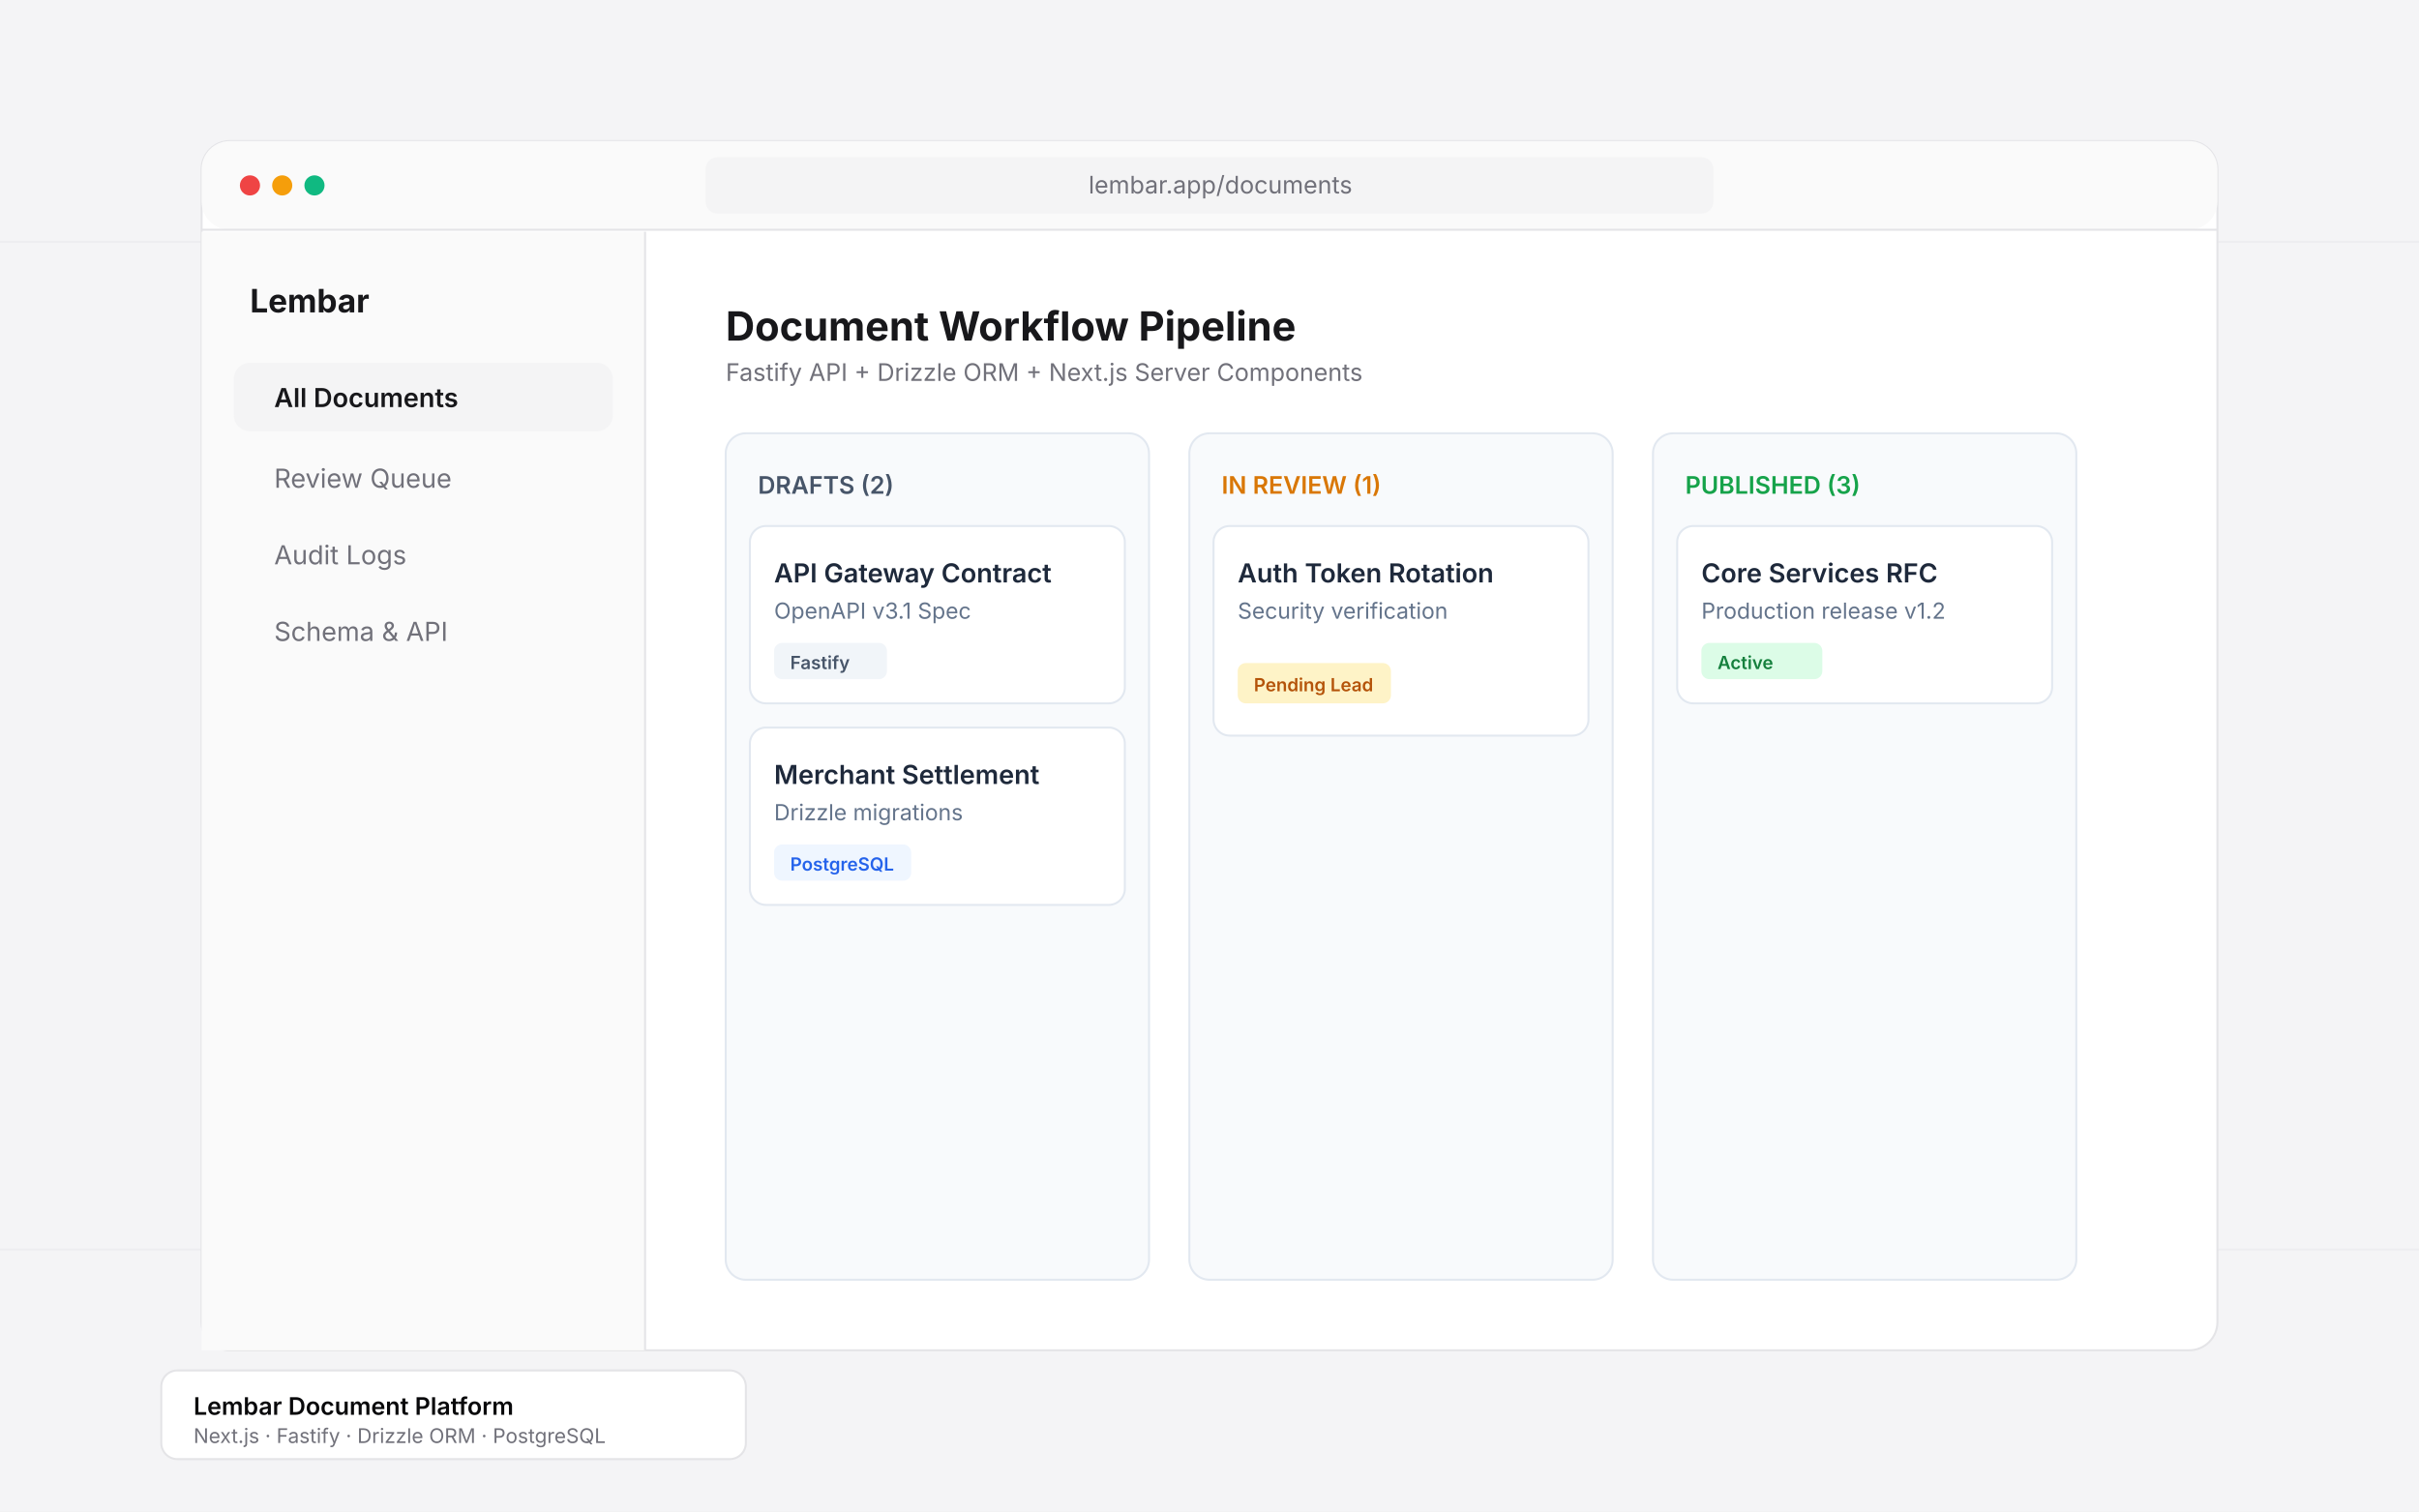
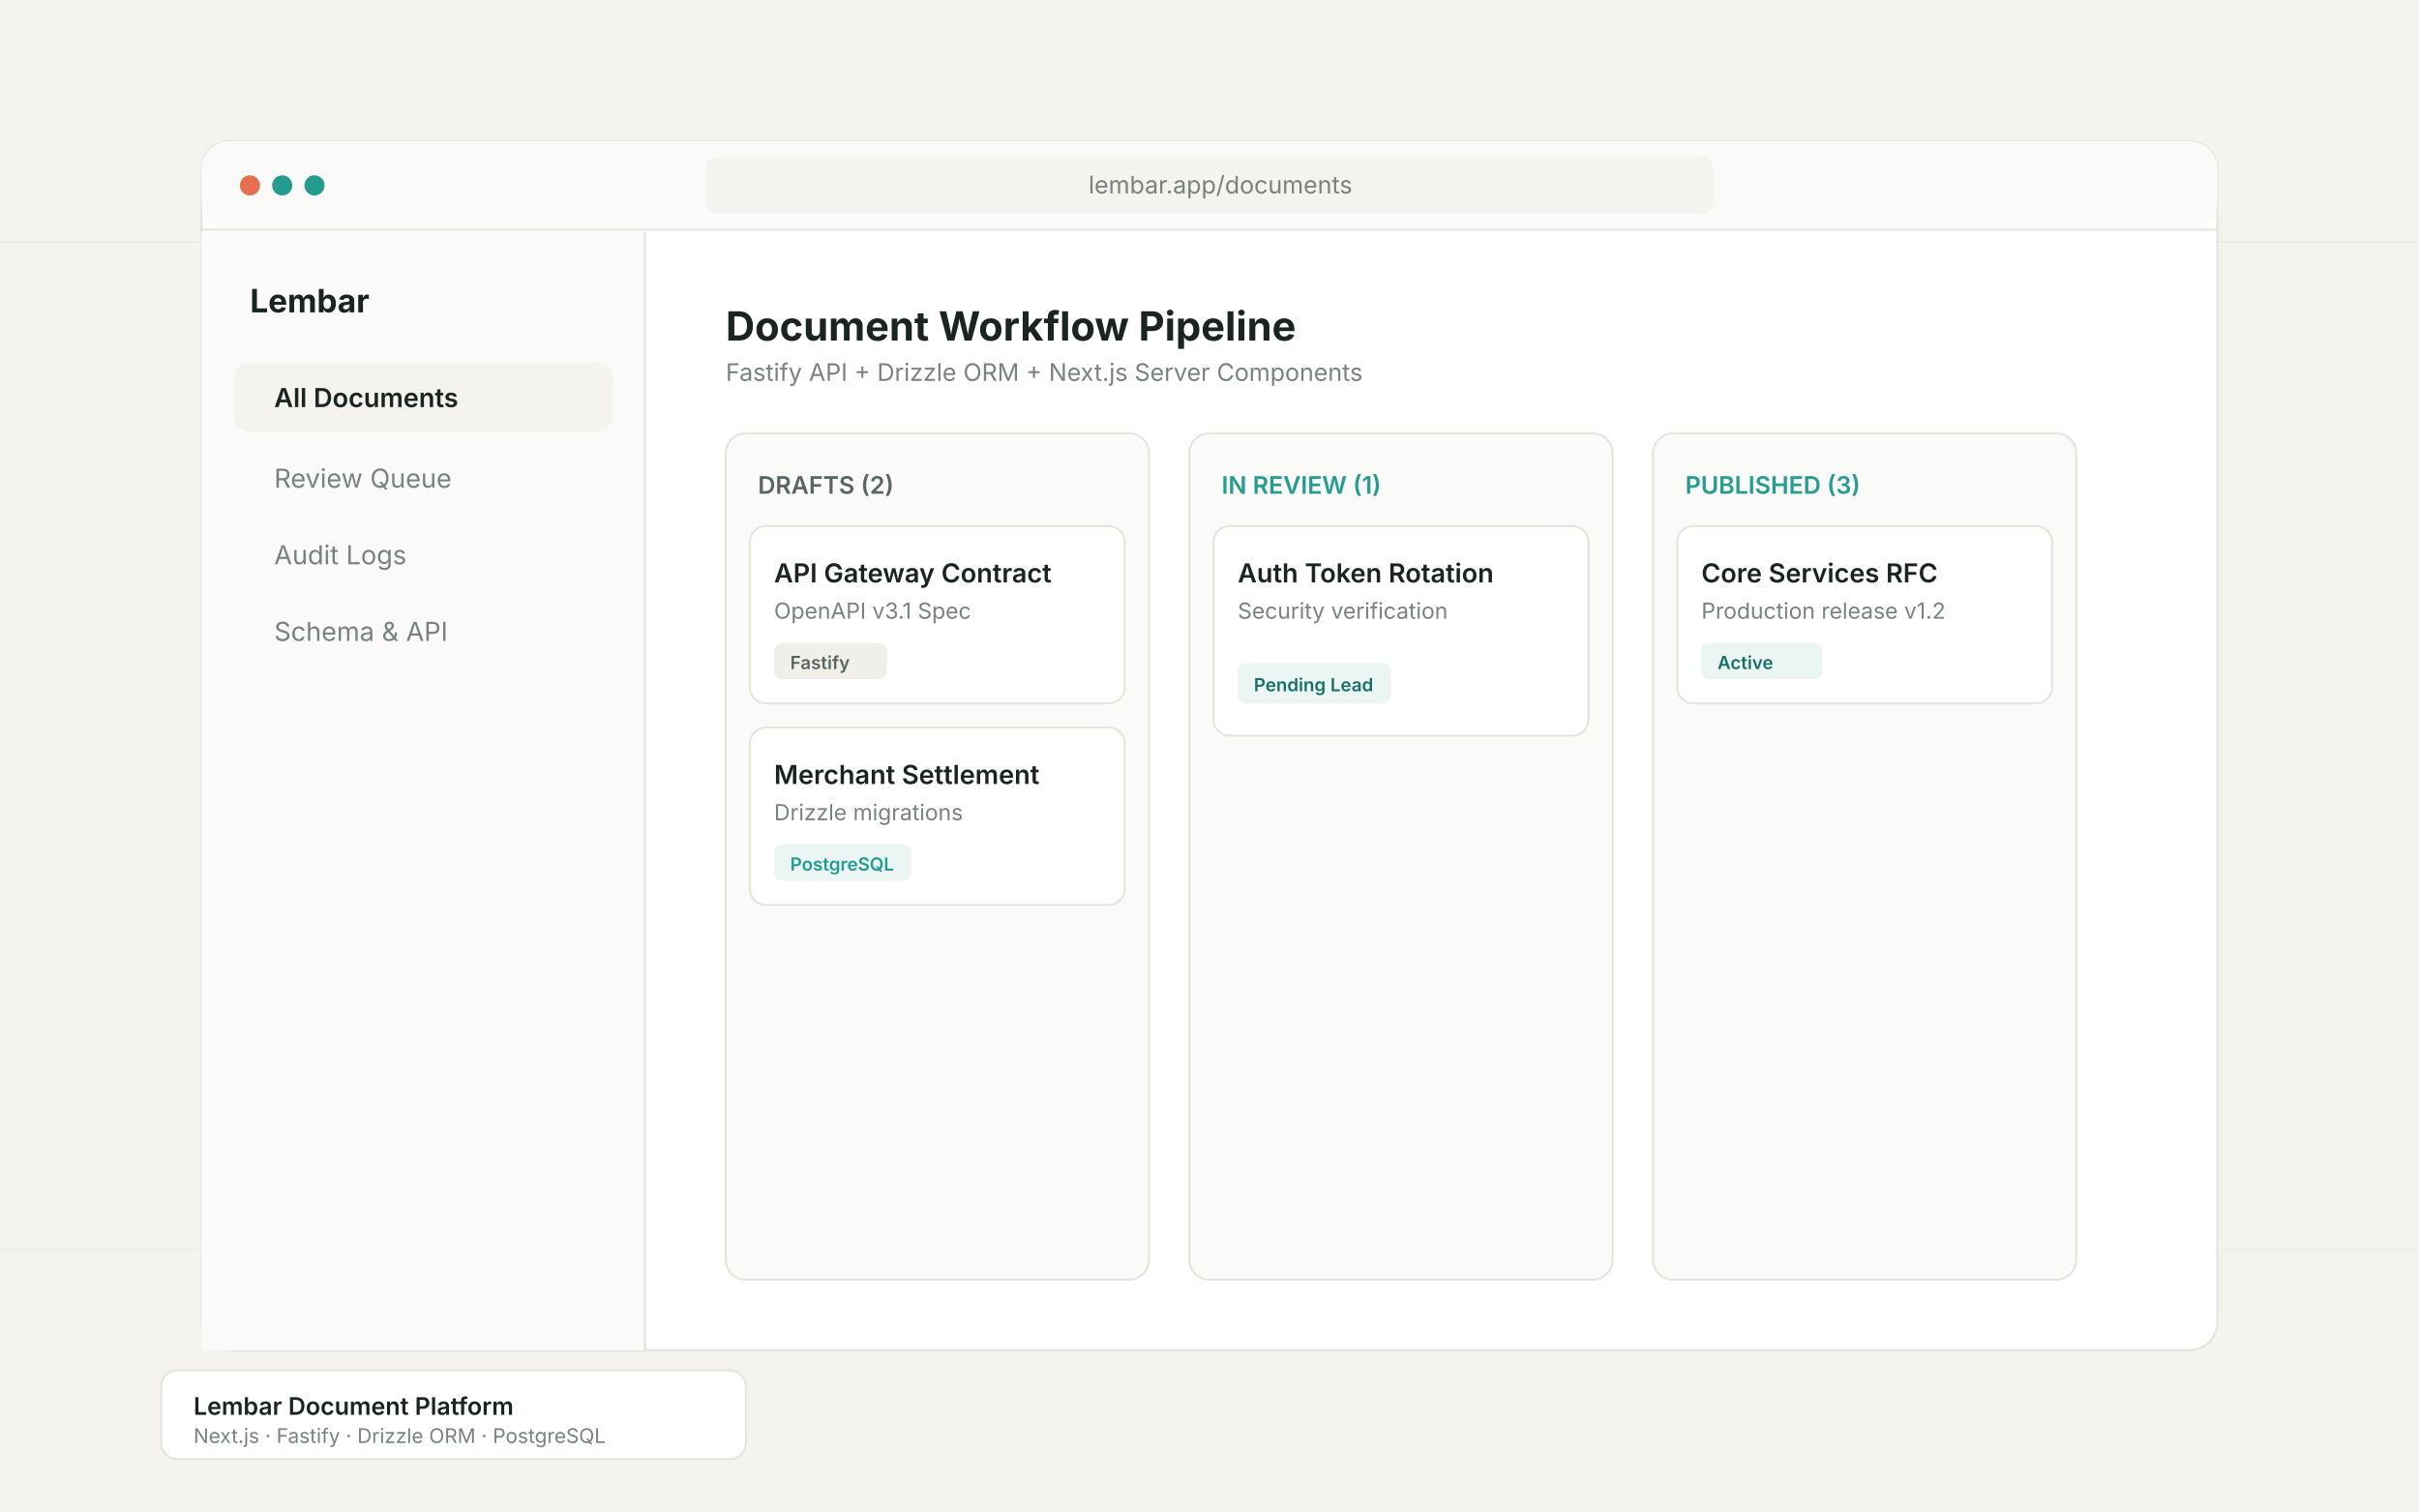
<svg xmlns="http://www.w3.org/2000/svg" width="1200" height="750" viewBox="0 0 1200 750" fill="none">
-   <rect width="1200" height="750" fill="#F4F4F6" />
+   <rect width="1200" height="750" fill="#f4f3ee" />
  <g opacity="0.4">
-     <line x1="0" y1="120" x2="1200" y2="120" stroke="#E4E4E7" stroke-width="1" />
-     <line x1="0" y1="620" x2="1200" y2="620" stroke="#E4E4E7" stroke-width="1" />
+     <line x1="0" y1="120" x2="1200" y2="120" stroke="#e5e3dc" stroke-width="1" />
+     <line x1="0" y1="620" x2="1200" y2="620" stroke="#e5e3dc" stroke-width="1" />
  </g>
  <g transform="translate(100, 70)">
-     <rect width="1000" height="600" rx="14" fill="#FFFFFF" stroke="#E4E4E7" stroke-width="1" />
-     <rect width="1000" height="44" rx="14" fill="#FAFAFA" />
-     <line x1="0" y1="44" x2="1000" y2="44" stroke="#E4E4E7" stroke-width="1" />
-     <circle cx="24" cy="22" r="5" fill="#EF4444" />
-     <circle cx="40" cy="22" r="5" fill="#F59E0B" />
-     <circle cx="56" cy="22" r="5" fill="#10B981" />
-     <rect x="250" y="8" width="500" height="28" rx="6" fill="#F4F4F5" />
-     <text x="440" y="26" fill="#71717A" font-family="-apple-system, sans-serif" font-size="12">lembar.app/documents</text>
-     <rect x="0" y="45" width="220" height="555" fill="#FAFAFA" />
-     <line x1="220" y1="45" x2="220" y2="600" stroke="#E4E4E7" stroke-width="1" />
-     <text x="24" y="85" fill="#18181B" font-family="-apple-system, sans-serif" font-size="16" font-weight="700">Lembar</text>
-     <rect x="16" y="110" width="188" height="34" rx="8" fill="#F4F4F5" />
-     <text x="36" y="132" fill="#18181B" font-family="-apple-system, sans-serif" font-size="13" font-weight="600">All Documents</text>
-     <text x="36" y="172" fill="#71717A" font-family="-apple-system, sans-serif" font-size="13">Review Queue</text>
-     <text x="36" y="210" fill="#71717A" font-family="-apple-system, sans-serif" font-size="13">Audit Logs</text>
-     <text x="36" y="248" fill="#71717A" font-family="-apple-system, sans-serif" font-size="13">Schema &amp; API</text>
+     <rect width="1000" height="600" rx="14" fill="#ffffff" stroke="#e5e3dc" stroke-width="1" />
+     <rect width="1000" height="44" rx="14" fill="#fafaf9" />
+     <line x1="0" y1="44" x2="1000" y2="44" stroke="#e5e3dc" stroke-width="1" />
+     <circle cx="24" cy="22" r="5" fill="#e76f51" />
+     <circle cx="40" cy="22" r="5" fill="#249d8f" />
+     <circle cx="56" cy="22" r="5" fill="#249d8f" />
+     <rect x="250" y="8" width="500" height="28" rx="6" fill="#f4f3ee" />
+     <text x="440" y="26" fill="#78827f" font-family="-apple-system, sans-serif" font-size="12">lembar.app/documents</text>
+     <rect x="0" y="45" width="220" height="555" fill="#fafaf9" />
+     <line x1="220" y1="45" x2="220" y2="600" stroke="#e5e3dc" stroke-width="1" />
+     <text x="24" y="85" fill="#1a2421" font-family="-apple-system, sans-serif" font-size="16" font-weight="700">Lembar</text>
+     <rect x="16" y="110" width="188" height="34" rx="8" fill="#f4f3ee" />
+     <text x="36" y="132" fill="#1a2421" font-family="-apple-system, sans-serif" font-size="13" font-weight="600">All Documents</text>
+     <text x="36" y="172" fill="#78827f" font-family="-apple-system, sans-serif" font-size="13">Review Queue</text>
+     <text x="36" y="210" fill="#78827f" font-family="-apple-system, sans-serif" font-size="13">Audit Logs</text>
+     <text x="36" y="248" fill="#78827f" font-family="-apple-system, sans-serif" font-size="13">Schema &amp; API</text>
    <g transform="translate(260, 75)">
-       <text x="0" y="24" fill="#18181B" font-family="-apple-system, sans-serif" font-size="20" font-weight="700">Document Workflow Pipeline</text>
-       <text x="0" y="44" fill="#71717A" font-family="-apple-system, sans-serif" font-size="12">Fastify API + Drizzle ORM + Next.js Server Components</text>
+       <text x="0" y="24" fill="#1a2421" font-family="-apple-system, sans-serif" font-size="20" font-weight="700">Document Workflow Pipeline</text>
+       <text x="0" y="44" fill="#78827f" font-family="-apple-system, sans-serif" font-size="12">Fastify API + Drizzle ORM + Next.js Server Components</text>
      <g transform="translate(0, 70)">
-         <rect width="210" height="420" rx="10" fill="#F8FAFC" stroke="#E2E8F0" />
-         <text x="16" y="30" fill="#475569" font-family="-apple-system, sans-serif" font-size="12" font-weight="600">DRAFTS (2)</text>
-         <rect x="12" y="46" width="186" height="88" rx="8" fill="#FFFFFF" stroke="#E2E8F0" />
-         <text x="24" y="74" fill="#1E293B" font-family="-apple-system, sans-serif" font-size="13" font-weight="600">API Gateway Contract</text>
-         <text x="24" y="92" fill="#64748B" font-family="-apple-system, sans-serif" font-size="11">OpenAPI v3.1 Spec</text>
-         <rect x="24" y="104" width="56" height="18" rx="4" fill="#F1F5F9" />
-         <text x="32" y="117" fill="#475569" font-family="-apple-system, sans-serif" font-size="9" font-weight="600">Fastify</text>
-         <rect x="12" y="146" width="186" height="88" rx="8" fill="#FFFFFF" stroke="#E2E8F0" />
-         <text x="24" y="174" fill="#1E293B" font-family="-apple-system, sans-serif" font-size="13" font-weight="600">Merchant Settlement</text>
-         <text x="24" y="192" fill="#64748B" font-family="-apple-system, sans-serif" font-size="11">Drizzle migrations</text>
-         <rect x="24" y="204" width="68" height="18" rx="4" fill="#EFF6FF" />
-         <text x="32" y="217" fill="#2563EB" font-family="-apple-system, sans-serif" font-size="9" font-weight="600">PostgreSQL</text>
+         <rect width="210" height="420" rx="10" fill="#fafaf9" stroke="#e5e3dc" />
+         <text x="16" y="30" fill="#5a6663" font-family="-apple-system, sans-serif" font-size="12" font-weight="600">DRAFTS (2)</text>
+         <rect x="12" y="46" width="186" height="88" rx="8" fill="#ffffff" stroke="#e5e3dc" />
+         <text x="24" y="74" fill="#1a2421" font-family="-apple-system, sans-serif" font-size="13" font-weight="600">API Gateway Contract</text>
+         <text x="24" y="92" fill="#78827f" font-family="-apple-system, sans-serif" font-size="11">OpenAPI v3.1 Spec</text>
+         <rect x="24" y="104" width="56" height="18" rx="4" fill="#f0efea" />
+         <text x="32" y="117" fill="#5a6663" font-family="-apple-system, sans-serif" font-size="9" font-weight="600">Fastify</text>
+         <rect x="12" y="146" width="186" height="88" rx="8" fill="#ffffff" stroke="#e5e3dc" />
+         <text x="24" y="174" fill="#1a2421" font-family="-apple-system, sans-serif" font-size="13" font-weight="600">Merchant Settlement</text>
+         <text x="24" y="192" fill="#78827f" font-family="-apple-system, sans-serif" font-size="11">Drizzle migrations</text>
+         <rect x="24" y="204" width="68" height="18" rx="4" fill="#eaf5f4" />
+         <text x="32" y="217" fill="#249d8f" font-family="-apple-system, sans-serif" font-size="9" font-weight="600">PostgreSQL</text>
      </g>
      <g transform="translate(230, 70)">
-         <rect width="210" height="420" rx="10" fill="#F8FAFC" stroke="#E2E8F0" />
-         <text x="16" y="30" fill="#D97706" font-family="-apple-system, sans-serif" font-size="12" font-weight="600">IN REVIEW (1)</text>
-         <rect x="12" y="46" width="186" height="104" rx="8" fill="#FFFFFF" stroke="#E2E8F0" />
-         <text x="24" y="74" fill="#1E293B" font-family="-apple-system, sans-serif" font-size="13" font-weight="600">Auth Token Rotation</text>
-         <text x="24" y="92" fill="#64748B" font-family="-apple-system, sans-serif" font-size="11">Security verification</text>
-         <rect x="24" y="114" width="76" height="20" rx="4" fill="#FEF3C7" />
-         <text x="32" y="128" fill="#B45309" font-family="-apple-system, sans-serif" font-size="9" font-weight="600">Pending Lead</text>
+         <rect width="210" height="420" rx="10" fill="#fafaf9" stroke="#e5e3dc" />
+         <text x="16" y="30" fill="#249d8f" font-family="-apple-system, sans-serif" font-size="12" font-weight="600">IN REVIEW (1)</text>
+         <rect x="12" y="46" width="186" height="104" rx="8" fill="#ffffff" stroke="#e5e3dc" />
+         <text x="24" y="74" fill="#1a2421" font-family="-apple-system, sans-serif" font-size="13" font-weight="600">Auth Token Rotation</text>
+         <text x="24" y="92" fill="#78827f" font-family="-apple-system, sans-serif" font-size="11">Security verification</text>
+         <rect x="24" y="114" width="76" height="20" rx="4" fill="#eaf5f4" />
+         <text x="32" y="128" fill="#1a6f65" font-family="-apple-system, sans-serif" font-size="9" font-weight="600">Pending Lead</text>
      </g>
      <g transform="translate(460, 70)">
-         <rect width="210" height="420" rx="10" fill="#F8FAFC" stroke="#E2E8F0" />
-         <text x="16" y="30" fill="#16A34A" font-family="-apple-system, sans-serif" font-size="12" font-weight="600">PUBLISHED (3)</text>
-         <rect x="12" y="46" width="186" height="88" rx="8" fill="#FFFFFF" stroke="#E2E8F0" />
-         <text x="24" y="74" fill="#1E293B" font-family="-apple-system, sans-serif" font-size="13" font-weight="600">Core Services RFC</text>
-         <text x="24" y="92" fill="#64748B" font-family="-apple-system, sans-serif" font-size="11">Production release v1.2</text>
-         <rect x="24" y="104" width="60" height="18" rx="4" fill="#DCFCE7" />
-         <text x="32" y="117" fill="#15803D" font-family="-apple-system, sans-serif" font-size="9" font-weight="600">Active</text>
+         <rect width="210" height="420" rx="10" fill="#fafaf9" stroke="#e5e3dc" />
+         <text x="16" y="30" fill="#249d8f" font-family="-apple-system, sans-serif" font-size="12" font-weight="600">PUBLISHED (3)</text>
+         <rect x="12" y="46" width="186" height="88" rx="8" fill="#ffffff" stroke="#e5e3dc" />
+         <text x="24" y="74" fill="#1a2421" font-family="-apple-system, sans-serif" font-size="13" font-weight="600">Core Services RFC</text>
+         <text x="24" y="92" fill="#78827f" font-family="-apple-system, sans-serif" font-size="11">Production release v1.2</text>
+         <rect x="24" y="104" width="60" height="18" rx="4" fill="#eaf5f4" />
+         <text x="32" y="117" fill="#1a6f65" font-family="-apple-system, sans-serif" font-size="9" font-weight="600">Active</text>
      </g>
    </g>
  </g>
  <g transform="translate(80, 680)">
-     <rect width="290" height="44" rx="8" fill="#FFFFFF" stroke="#E4E4E7" stroke-width="1" />
-     <text x="16" y="22" fill="#09090B" font-family="-apple-system, sans-serif" font-size="12" font-weight="600">Lembar Document Platform</text>
-     <text x="16" y="36" fill="#71717A" font-family="-apple-system, sans-serif" font-size="10">Next.js · Fastify · Drizzle ORM · PostgreSQL</text>
+     <rect width="290" height="44" rx="8" fill="#ffffff" stroke="#e5e3dc" stroke-width="1" />
+     <text x="16" y="22" fill="#1a2421" font-family="-apple-system, sans-serif" font-size="12" font-weight="600">Lembar Document Platform</text>
+     <text x="16" y="36" fill="#78827f" font-family="-apple-system, sans-serif" font-size="10">Next.js · Fastify · Drizzle ORM · PostgreSQL</text>
  </g>
</svg>
